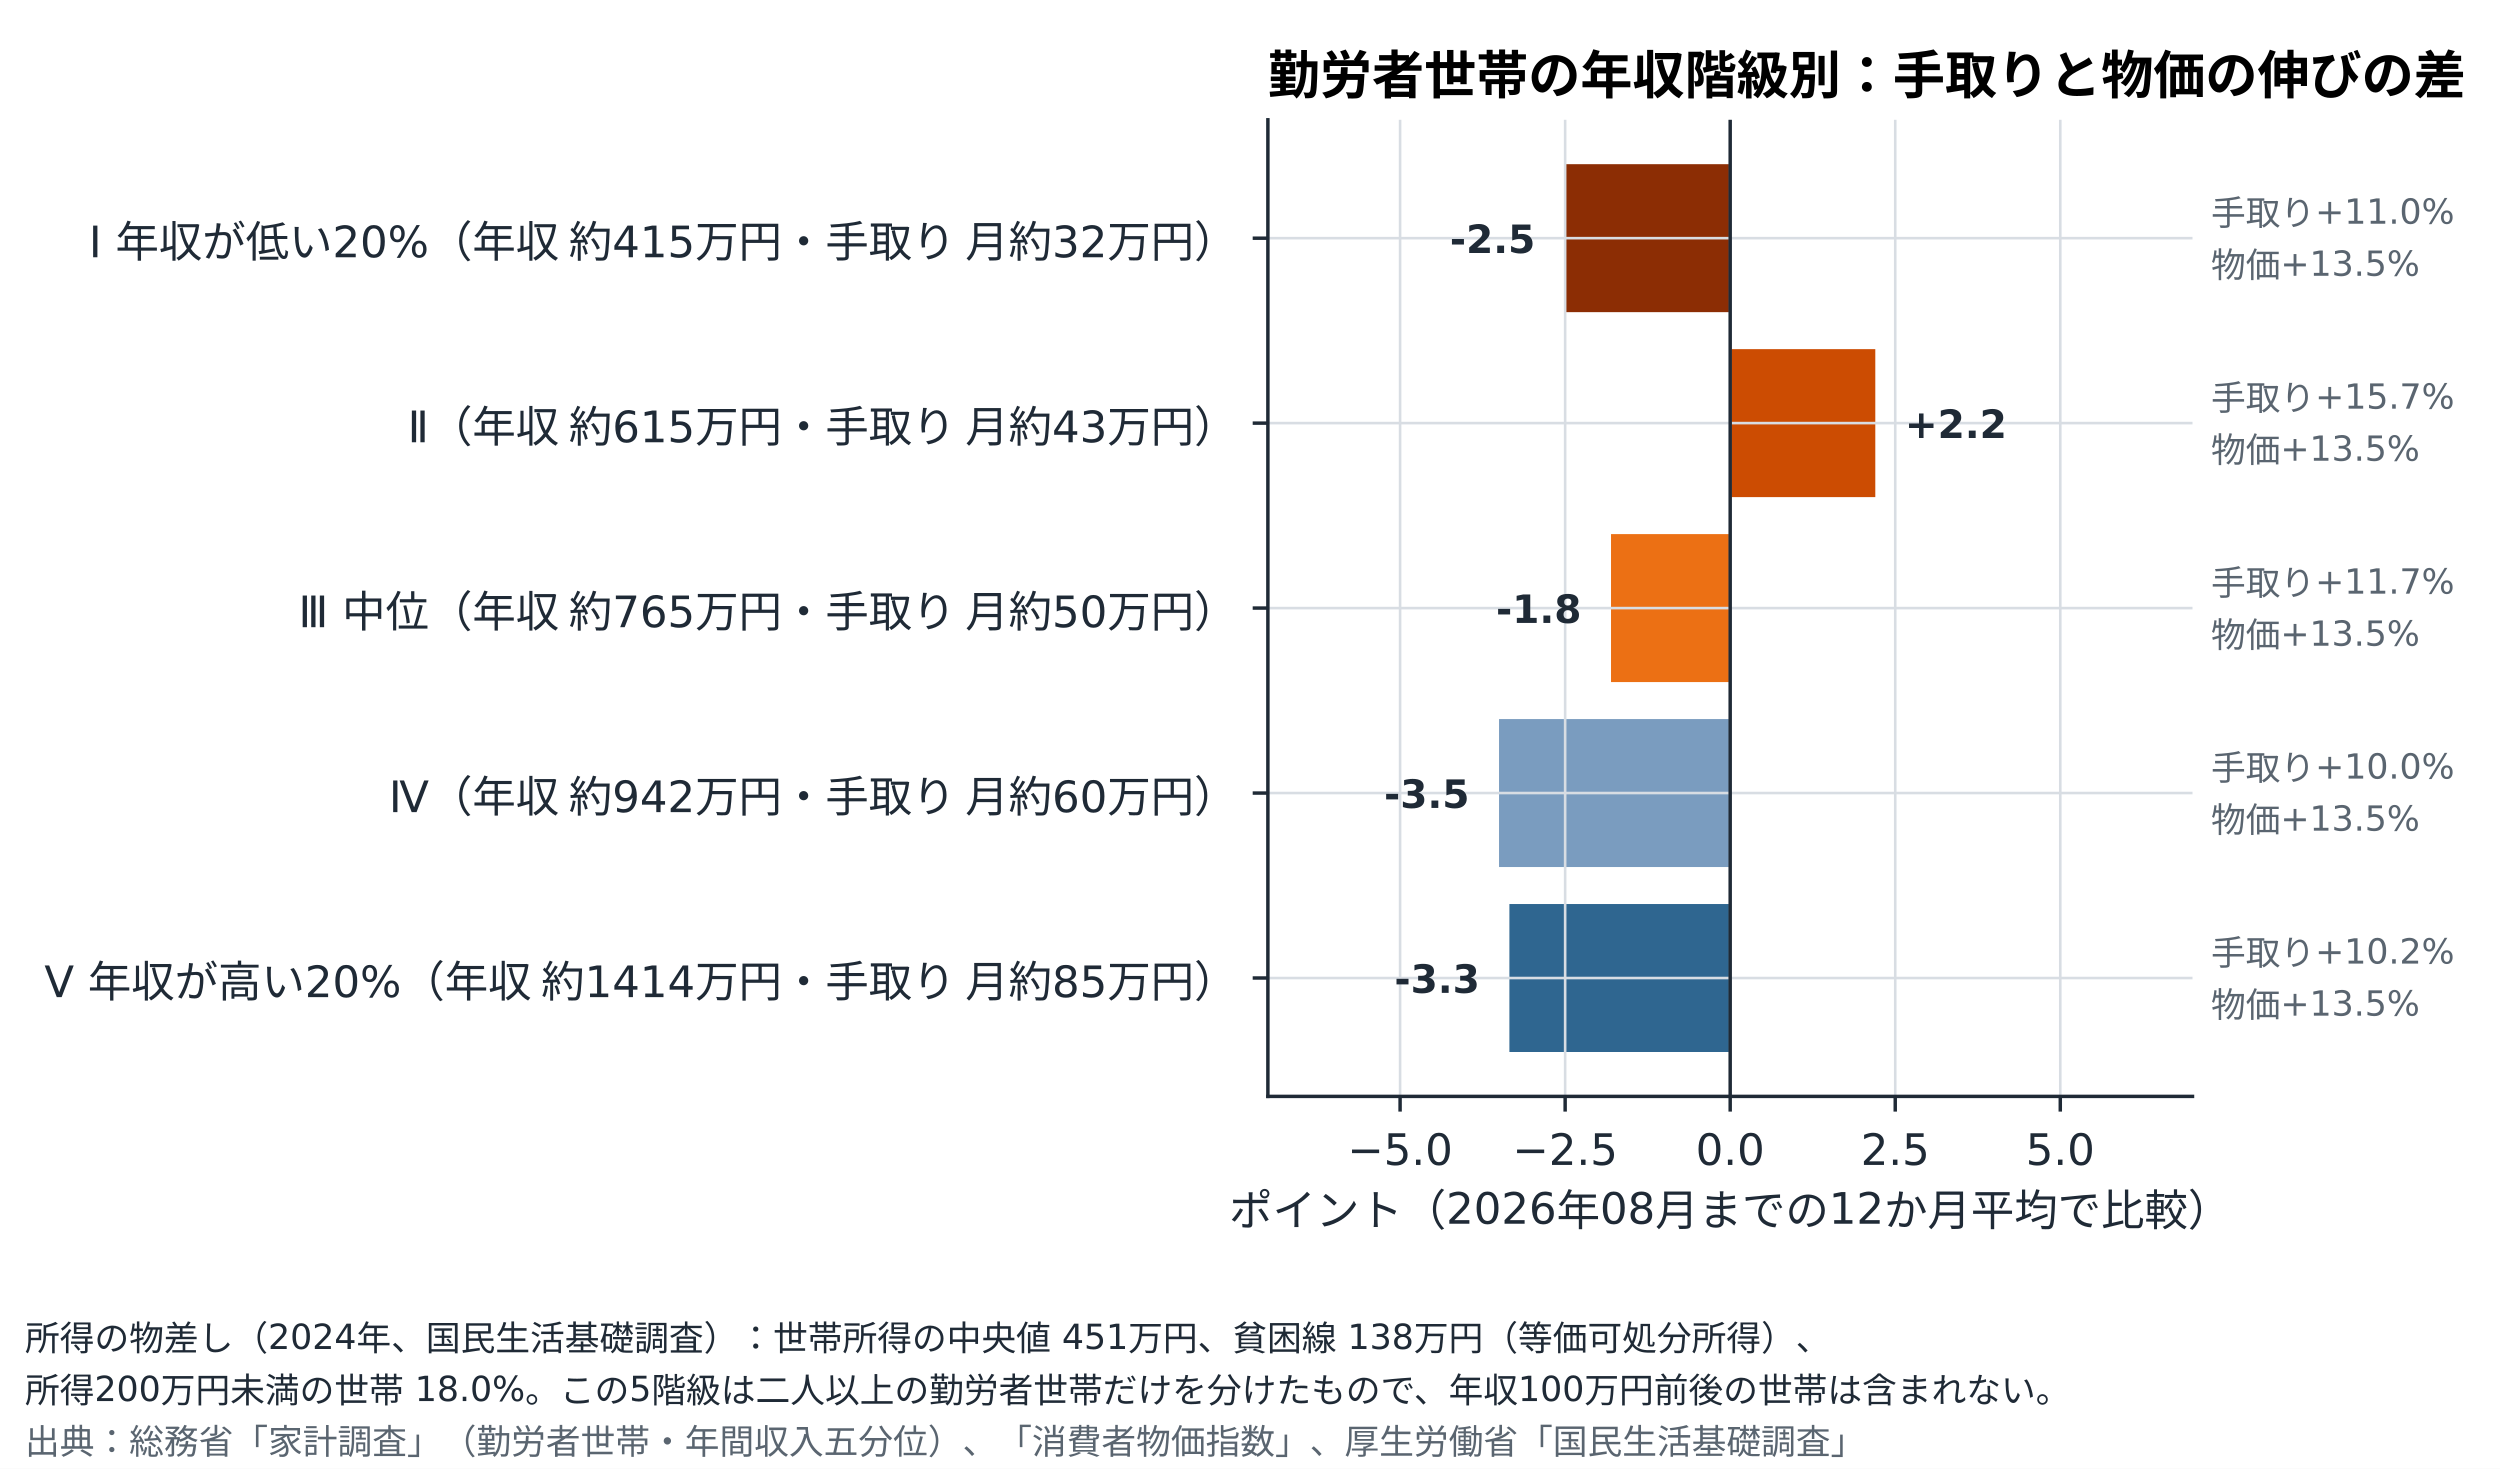
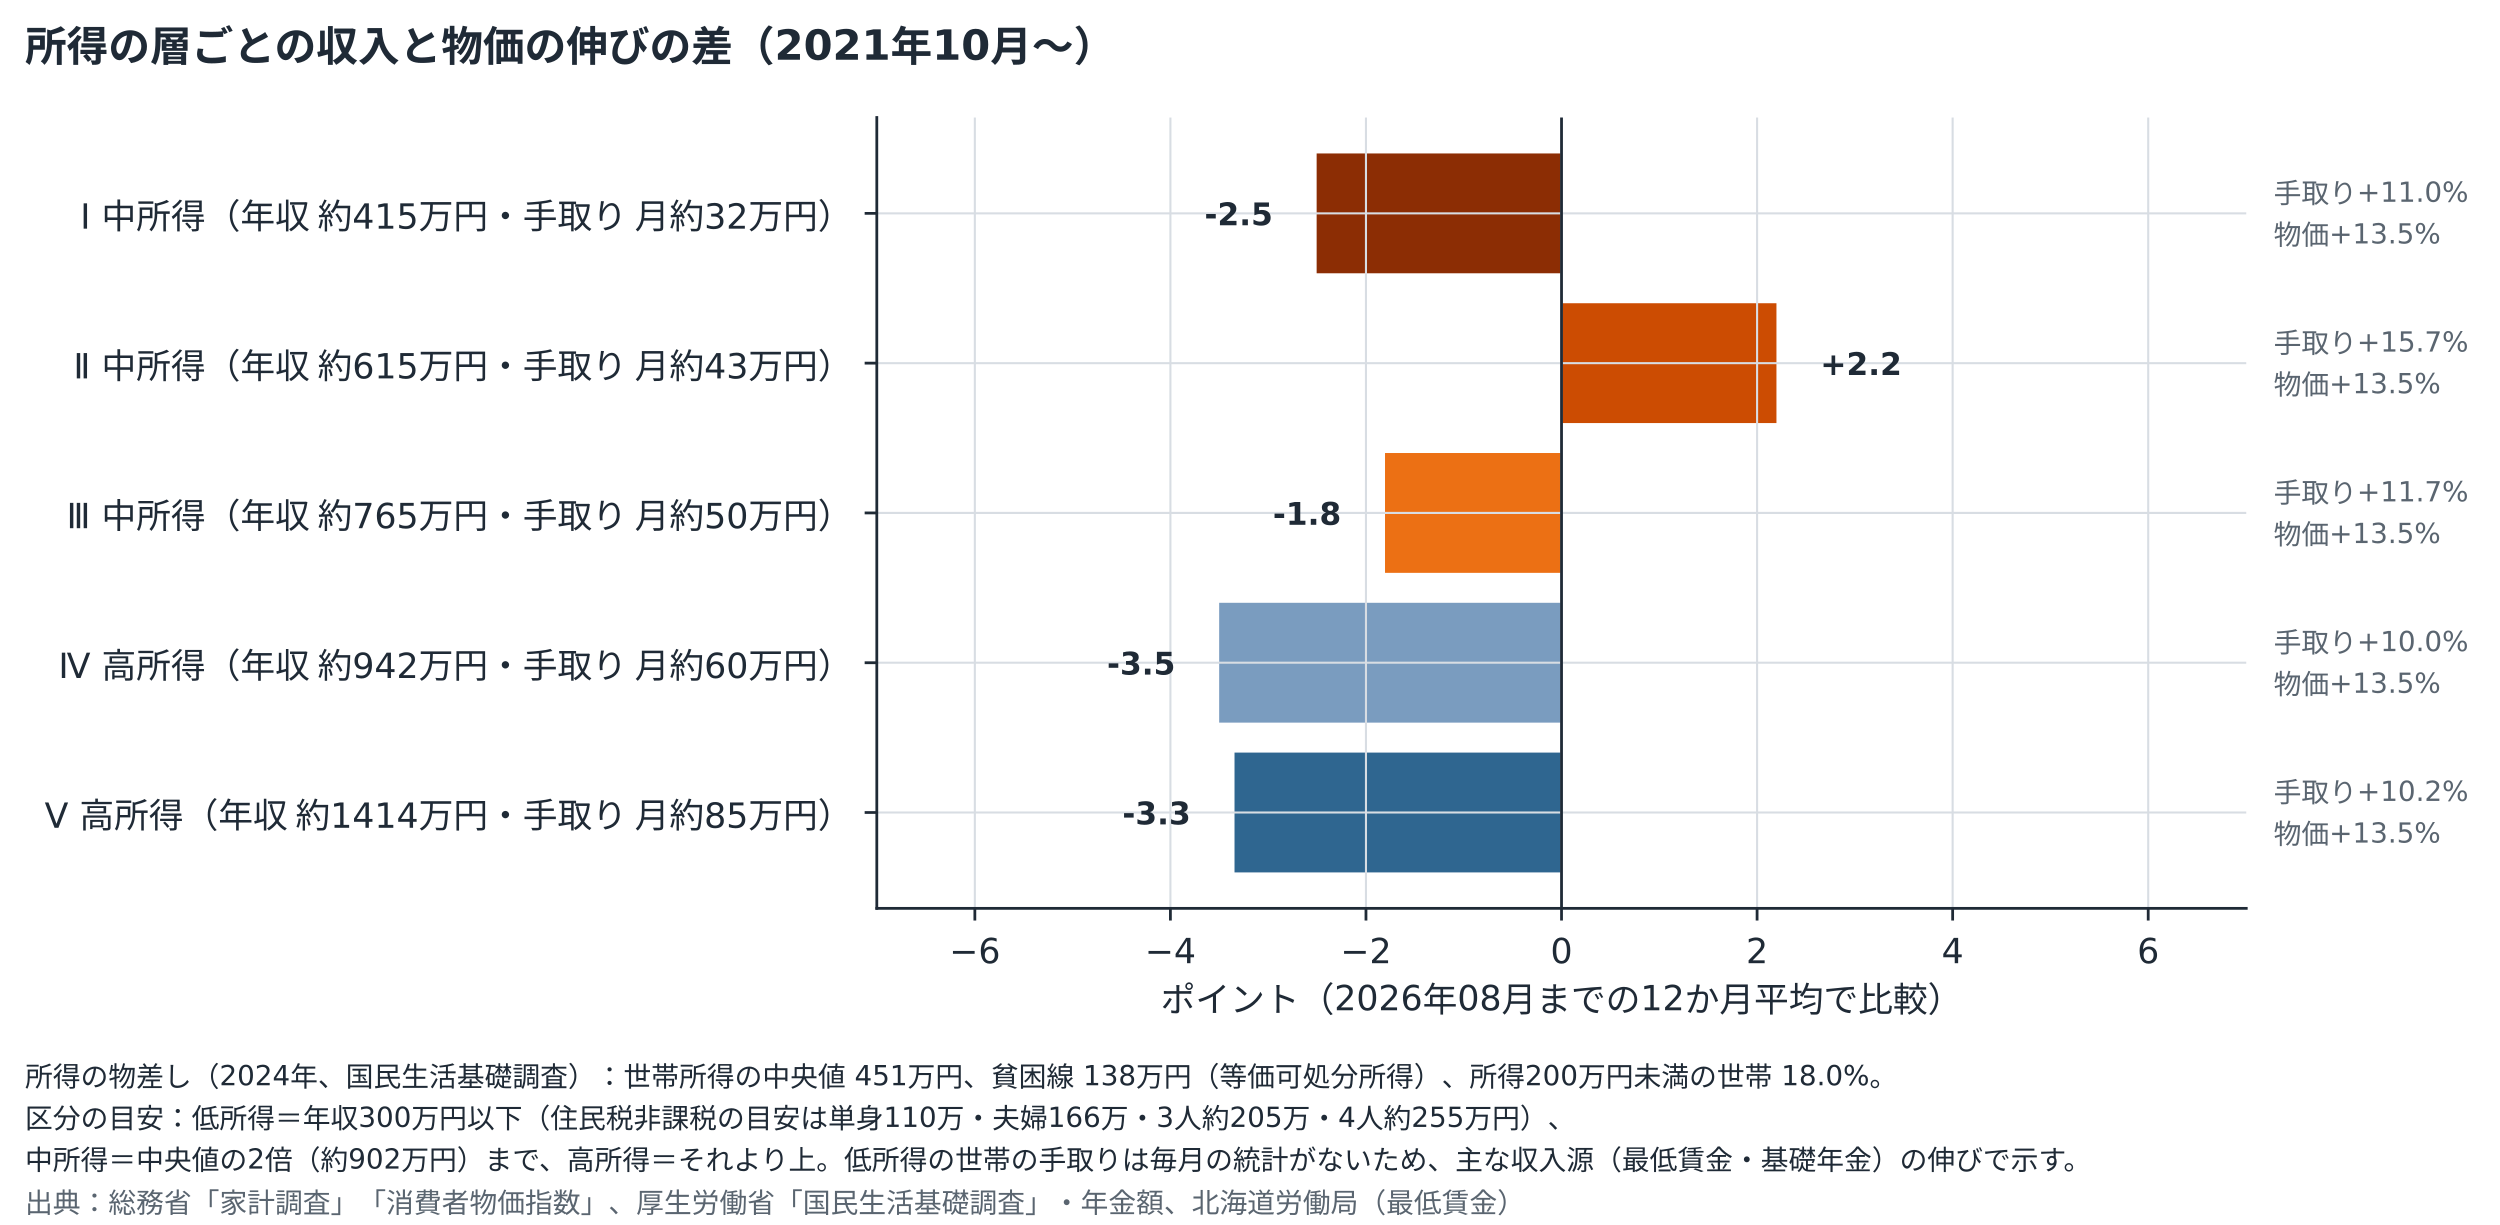
- <svg xmlns="http://www.w3.org/2000/svg" xmlns:xlink="http://www.w3.org/1999/xlink" width="576pt" height="338.4pt" viewBox="0 0 576 338.4" version="1.1">
+ <svg xmlns="http://www.w3.org/2000/svg" xmlns:xlink="http://www.w3.org/1999/xlink" width="720pt" height="352.8pt" viewBox="0 0 720 352.8" version="1.1">
  <defs>
    <style type="text/css">*{stroke-linejoin: round; stroke-linecap: butt}</style>
  </defs>
  <g id="figure_1">
    <g id="patch_1">
-       <path d="M 0 338.4  L 576 338.4  L 576 0  L 0 0  z " style="fill: #ffffff" />
+       <path d="M 0 352.8  L 720 352.8  L 720 0  L 0 0  z " style="fill: #ffffff" />
    </g>
    <g id="axes_1">
      <g id="patch_2">
-         <path d="M 292.12 252.608  L 505.152 252.608  L 505.152 27.6  L 292.12 27.6  z " style="fill: #ffffff" />
+         <path d="M 252.52 261.608  L 646.92 261.608  L 646.92 33.841  L 252.52 33.841  z " style="fill: #ffffff" />
      </g>
      <g id="patch_3">
-         <path d="M 398.636 37.828  L 360.541 37.828  L 360.541 71.92  L 398.636 71.92  z " clip-path="url(#p698b65051f)" style="fill: #8c2d04" />
+         <path d="M 449.72 44.194  L 379.192 44.194  L 379.192 78.705  L 449.72 78.705  z " clip-path="url(#p95b6683c8d)" style="fill: #8c2d04" />
      </g>
      <g id="patch_4">
-         <path d="M 398.636 80.443  L 432.069 80.443  L 432.069 114.535  L 398.636 114.535  z " clip-path="url(#p698b65051f)" style="fill: #cc4c02" />
+         <path d="M 449.72 87.332  L 511.617 87.332  L 511.617 121.842  L 449.72 121.842  z " clip-path="url(#p95b6683c8d)" style="fill: #cc4c02" />
      </g>
      <g id="patch_5">
-         <path d="M 398.636 123.058  L 371.178 123.058  L 371.178 157.15  L 398.636 157.15  z " clip-path="url(#p698b65051f)" style="fill: #ec7014" />
+         <path d="M 449.72 130.47  L 398.884 130.47  L 398.884 164.98  L 449.72 164.98  z " clip-path="url(#p95b6683c8d)" style="fill: #ec7014" />
      </g>
      <g id="patch_6">
-         <path d="M 398.636 165.673  L 345.378 165.673  L 345.378 199.765  L 398.636 199.765  z " clip-path="url(#p698b65051f)" style="fill: #7a9cbf" />
+         <path d="M 449.72 173.607  L 351.12 173.607  L 351.12 208.117  L 449.72 208.117  z " clip-path="url(#p95b6683c8d)" style="fill: #7a9cbf" />
      </g>
      <g id="patch_7">
-         <path d="M 398.636 208.288  L 347.766 208.288  L 347.766 242.38  L 398.636 242.38  z " clip-path="url(#p698b65051f)" style="fill: #2f6690" />
+         <path d="M 449.72 216.745  L 355.541 216.745  L 355.541 251.255  L 449.72 251.255  z " clip-path="url(#p95b6683c8d)" style="fill: #2f6690" />
      </g>
      <g id="matplotlib.axis_1">
        <g id="xtick_1">
          <g id="line2d_1">
-             <path d="M 322.582 252.608  L 322.582 27.6  " clip-path="url(#p698b65051f)" style="fill: none; stroke: #d8dde3; stroke-width: 0.6; stroke-linecap: square" />
+             <path d="M 280.756 261.608  L 280.756 33.841  " clip-path="url(#p95b6683c8d)" style="fill: none; stroke: #d8dde3; stroke-width: 0.6; stroke-linecap: square" />
          </g>
          <g id="line2d_2">
            <defs>
-               <path id="m3a6ce32da7" d="M 0 0  L 0 3.5  " style="stroke: #1f2a36; stroke-width: 0.8" />
+               <path id="mbc9ff8e19b" d="M 0 0  L 0 3.5  " style="stroke: #1f2a36; stroke-width: 0.8" />
            </defs>
            <g>
-               <use xlink:href="#m3a6ce32da7" x="322.582" y="252.608" style="fill: #1f2a36; stroke: #1f2a36; stroke-width: 0.8" />
+               <use xlink:href="#mbc9ff8e19b" x="280.756" y="261.608" style="fill: #1f2a36; stroke: #1f2a36; stroke-width: 0.8" />
            </g>
          </g>
          <g id="text_1">
-             <text style="font-size: 10px; font-family: 'Yu Gothic', 'DejaVu Sans', 'Bitstream Vera Sans', 'Computer Modern Sans Serif', 'Lucida Grande', 'Verdana', 'Geneva', 'Lucid', 'Arial', 'Helvetica', 'Avant Garde', sans-serif; text-anchor: middle; fill: #1f2a36" x="322.582" y="268.407" transform="rotate(-0 322.5824 268.4068)">−5.0</text>
+             <text style="font-size: 10px; font-family: 'Yu Gothic', 'DejaVu Sans', 'Bitstream Vera Sans', 'Computer Modern Sans Serif', 'Lucida Grande', 'Verdana', 'Geneva', 'Lucid', 'Arial', 'Helvetica', 'Avant Garde', sans-serif; text-anchor: middle; fill: #1f2a36" x="280.756" y="277.407" transform="rotate(-0 280.7564 277.4068)">−6</text>
          </g>
        </g>
        <g id="xtick_2">
          <g id="line2d_3">
-             <path d="M 360.609 252.608  L 360.609 27.6  " clip-path="url(#p698b65051f)" style="fill: none; stroke: #d8dde3; stroke-width: 0.6; stroke-linecap: square" />
+             <path d="M 337.078 261.608  L 337.078 33.841  " clip-path="url(#p95b6683c8d)" style="fill: none; stroke: #d8dde3; stroke-width: 0.6; stroke-linecap: square" />
          </g>
          <g id="line2d_4">
            <g>
-               <use xlink:href="#m3a6ce32da7" x="360.609" y="252.608" style="fill: #1f2a36; stroke: #1f2a36; stroke-width: 0.8" />
+               <use xlink:href="#mbc9ff8e19b" x="337.078" y="261.608" style="fill: #1f2a36; stroke: #1f2a36; stroke-width: 0.8" />
            </g>
          </g>
          <g id="text_2">
-             <text style="font-size: 10px; font-family: 'Yu Gothic', 'DejaVu Sans', 'Bitstream Vera Sans', 'Computer Modern Sans Serif', 'Lucida Grande', 'Verdana', 'Geneva', 'Lucid', 'Arial', 'Helvetica', 'Avant Garde', sans-serif; text-anchor: middle; fill: #1f2a36" x="360.609" y="268.407" transform="rotate(-0 360.6092 268.4068)">−2.5</text>
+             <text style="font-size: 10px; font-family: 'Yu Gothic', 'DejaVu Sans', 'Bitstream Vera Sans', 'Computer Modern Sans Serif', 'Lucida Grande', 'Verdana', 'Geneva', 'Lucid', 'Arial', 'Helvetica', 'Avant Garde', sans-serif; text-anchor: middle; fill: #1f2a36" x="337.078" y="277.407" transform="rotate(-0 337.0776 277.4068)">−4</text>
          </g>
        </g>
        <g id="xtick_3">
          <g id="line2d_5">
-             <path d="M 398.636 252.608  L 398.636 27.6  " clip-path="url(#p698b65051f)" style="fill: none; stroke: #d8dde3; stroke-width: 0.6; stroke-linecap: square" />
+             <path d="M 393.399 261.608  L 393.399 33.841  " clip-path="url(#p95b6683c8d)" style="fill: none; stroke: #d8dde3; stroke-width: 0.6; stroke-linecap: square" />
          </g>
          <g id="line2d_6">
            <g>
-               <use xlink:href="#m3a6ce32da7" x="398.636" y="252.608" style="fill: #1f2a36; stroke: #1f2a36; stroke-width: 0.8" />
+               <use xlink:href="#mbc9ff8e19b" x="393.399" y="261.608" style="fill: #1f2a36; stroke: #1f2a36; stroke-width: 0.8" />
            </g>
          </g>
          <g id="text_3">
-             <text style="font-size: 10px; font-family: 'Yu Gothic', 'DejaVu Sans', 'Bitstream Vera Sans', 'Computer Modern Sans Serif', 'Lucida Grande', 'Verdana', 'Geneva', 'Lucid', 'Arial', 'Helvetica', 'Avant Garde', sans-serif; text-anchor: middle; fill: #1f2a36" x="398.636" y="268.407" transform="rotate(-0 398.636 268.4068)">0.0</text>
+             <text style="font-size: 10px; font-family: 'Yu Gothic', 'DejaVu Sans', 'Bitstream Vera Sans', 'Computer Modern Sans Serif', 'Lucida Grande', 'Verdana', 'Geneva', 'Lucid', 'Arial', 'Helvetica', 'Avant Garde', sans-serif; text-anchor: middle; fill: #1f2a36" x="393.399" y="277.407" transform="rotate(-0 393.3988 277.4068)">−2</text>
          </g>
        </g>
        <g id="xtick_4">
          <g id="line2d_7">
-             <path d="M 436.663 252.608  L 436.663 27.6  " clip-path="url(#p698b65051f)" style="fill: none; stroke: #d8dde3; stroke-width: 0.6; stroke-linecap: square" />
+             <path d="M 449.72 261.608  L 449.72 33.841  " clip-path="url(#p95b6683c8d)" style="fill: none; stroke: #d8dde3; stroke-width: 0.6; stroke-linecap: square" />
          </g>
          <g id="line2d_8">
            <g>
-               <use xlink:href="#m3a6ce32da7" x="436.663" y="252.608" style="fill: #1f2a36; stroke: #1f2a36; stroke-width: 0.8" />
+               <use xlink:href="#mbc9ff8e19b" x="449.72" y="261.608" style="fill: #1f2a36; stroke: #1f2a36; stroke-width: 0.8" />
            </g>
          </g>
          <g id="text_4">
-             <text style="font-size: 10px; font-family: 'Yu Gothic', 'DejaVu Sans', 'Bitstream Vera Sans', 'Computer Modern Sans Serif', 'Lucida Grande', 'Verdana', 'Geneva', 'Lucid', 'Arial', 'Helvetica', 'Avant Garde', sans-serif; text-anchor: middle; fill: #1f2a36" x="436.663" y="268.407" transform="rotate(-0 436.6628 268.4068)">2.5</text>
+             <text style="font-size: 10px; font-family: 'Yu Gothic', 'DejaVu Sans', 'Bitstream Vera Sans', 'Computer Modern Sans Serif', 'Lucida Grande', 'Verdana', 'Geneva', 'Lucid', 'Arial', 'Helvetica', 'Avant Garde', sans-serif; text-anchor: middle; fill: #1f2a36" x="449.72" y="277.407" transform="rotate(-0 449.72 277.4068)">0</text>
          </g>
        </g>
        <g id="xtick_5">
          <g id="line2d_9">
-             <path d="M 474.69 252.608  L 474.69 27.6  " clip-path="url(#p698b65051f)" style="fill: none; stroke: #d8dde3; stroke-width: 0.6; stroke-linecap: square" />
+             <path d="M 506.041 261.608  L 506.041 33.841  " clip-path="url(#p95b6683c8d)" style="fill: none; stroke: #d8dde3; stroke-width: 0.6; stroke-linecap: square" />
          </g>
          <g id="line2d_10">
            <g>
-               <use xlink:href="#m3a6ce32da7" x="474.69" y="252.608" style="fill: #1f2a36; stroke: #1f2a36; stroke-width: 0.8" />
+               <use xlink:href="#mbc9ff8e19b" x="506.041" y="261.608" style="fill: #1f2a36; stroke: #1f2a36; stroke-width: 0.8" />
            </g>
          </g>
          <g id="text_5">
-             <text style="font-size: 10px; font-family: 'Yu Gothic', 'DejaVu Sans', 'Bitstream Vera Sans', 'Computer Modern Sans Serif', 'Lucida Grande', 'Verdana', 'Geneva', 'Lucid', 'Arial', 'Helvetica', 'Avant Garde', sans-serif; text-anchor: middle; fill: #1f2a36" x="474.69" y="268.407" transform="rotate(-0 474.6896 268.4068)">5.0</text>
-           </g>
-         </g>
-         <g id="text_6">
-           <text style="font-size: 10px; font-family: 'Yu Gothic', 'DejaVu Sans', 'Bitstream Vera Sans', 'Computer Modern Sans Serif', 'Lucida Grande', 'Verdana', 'Geneva', 'Lucid', 'Arial', 'Helvetica', 'Avant Garde', sans-serif; text-anchor: middle; fill: #1f2a36" x="398.636" y="282.407" transform="rotate(-0 398.636 282.4068)">ポイント（2026年08月までの12か月平均で比較）</text>
+             <text style="font-size: 10px; font-family: 'Yu Gothic', 'DejaVu Sans', 'Bitstream Vera Sans', 'Computer Modern Sans Serif', 'Lucida Grande', 'Verdana', 'Geneva', 'Lucid', 'Arial', 'Helvetica', 'Avant Garde', sans-serif; text-anchor: middle; fill: #1f2a36" x="506.041" y="277.407" transform="rotate(-0 506.0412 277.4068)">2</text>
+           </g>
+         </g>
+         <g id="xtick_6">
+           <g id="line2d_11">
+             <path d="M 562.362 261.608  L 562.362 33.841  " clip-path="url(#p95b6683c8d)" style="fill: none; stroke: #d8dde3; stroke-width: 0.6; stroke-linecap: square" />
+           </g>
+           <g id="line2d_12">
+             <g>
+               <use xlink:href="#mbc9ff8e19b" x="562.362" y="261.608" style="fill: #1f2a36; stroke: #1f2a36; stroke-width: 0.8" />
+             </g>
+           </g>
+           <g id="text_6">
+             <text style="font-size: 10px; font-family: 'Yu Gothic', 'DejaVu Sans', 'Bitstream Vera Sans', 'Computer Modern Sans Serif', 'Lucida Grande', 'Verdana', 'Geneva', 'Lucid', 'Arial', 'Helvetica', 'Avant Garde', sans-serif; text-anchor: middle; fill: #1f2a36" x="562.362" y="277.407" transform="rotate(-0 562.3624 277.4068)">4</text>
+           </g>
+         </g>
+         <g id="xtick_7">
+           <g id="line2d_13">
+             <path d="M 618.684 261.608  L 618.684 33.841  " clip-path="url(#p95b6683c8d)" style="fill: none; stroke: #d8dde3; stroke-width: 0.6; stroke-linecap: square" />
+           </g>
+           <g id="line2d_14">
+             <g>
+               <use xlink:href="#mbc9ff8e19b" x="618.684" y="261.608" style="fill: #1f2a36; stroke: #1f2a36; stroke-width: 0.8" />
+             </g>
+           </g>
+           <g id="text_7">
+             <text style="font-size: 10px; font-family: 'Yu Gothic', 'DejaVu Sans', 'Bitstream Vera Sans', 'Computer Modern Sans Serif', 'Lucida Grande', 'Verdana', 'Geneva', 'Lucid', 'Arial', 'Helvetica', 'Avant Garde', sans-serif; text-anchor: middle; fill: #1f2a36" x="618.684" y="277.407" transform="rotate(-0 618.6836 277.4068)">6</text>
+           </g>
+         </g>
+         <g id="text_8">
+           <text style="font-size: 10px; font-family: 'Yu Gothic', 'DejaVu Sans', 'Bitstream Vera Sans', 'Computer Modern Sans Serif', 'Lucida Grande', 'Verdana', 'Geneva', 'Lucid', 'Arial', 'Helvetica', 'Avant Garde', sans-serif; text-anchor: middle; fill: #1f2a36" x="449.72" y="291.407" transform="rotate(-0 449.72 291.4068)">ポイント（2026年08月までの12か月平均で比較）</text>
        </g>
      </g>
      <g id="matplotlib.axis_2">
        <g id="ytick_1">
-           <g id="line2d_11">
-             <path d="M 292.12 54.874  L 505.152 54.874  " clip-path="url(#p698b65051f)" style="fill: none; stroke: #d8dde3; stroke-width: 0.6; stroke-linecap: square" />
-           </g>
-           <g id="line2d_12">
+           <g id="line2d_15">
+             <path d="M 252.52 61.449  L 646.92 61.449  " clip-path="url(#p95b6683c8d)" style="fill: none; stroke: #d8dde3; stroke-width: 0.6; stroke-linecap: square" />
+           </g>
+           <g id="line2d_16">
            <defs>
-               <path id="m427284a1b9" d="M 0 0  L -3.5 0  " style="stroke: #1f2a36; stroke-width: 0.8" />
+               <path id="mb7bf736406" d="M 0 0  L -3.5 0  " style="stroke: #1f2a36; stroke-width: 0.8" />
            </defs>
            <g>
-               <use xlink:href="#m427284a1b9" x="292.12" y="54.874" style="fill: #1f2a36; stroke: #1f2a36; stroke-width: 0.8" />
-             </g>
-           </g>
-           <g id="text_7">
-             <text style="font-size: 10px; font-family: 'Yu Gothic', 'DejaVu Sans', 'Bitstream Vera Sans', 'Computer Modern Sans Serif', 'Lucida Grande', 'Verdana', 'Geneva', 'Lucid', 'Arial', 'Helvetica', 'Avant Garde', sans-serif; text-anchor: end; fill: #1f2a36" x="285.12" y="59.273" transform="rotate(-0 285.12 59.27311)">Ⅰ 年収が低い20%（年収 約415万円・手取り 月約32万円）</text>
+               <use xlink:href="#mb7bf736406" x="252.52" y="61.449" style="fill: #1f2a36; stroke: #1f2a36; stroke-width: 0.8" />
+             </g>
+           </g>
+           <g id="text_9">
+             <text style="font-size: 10px; font-family: 'Yu Gothic', 'DejaVu Sans', 'Bitstream Vera Sans', 'Computer Modern Sans Serif', 'Lucida Grande', 'Verdana', 'Geneva', 'Lucid', 'Arial', 'Helvetica', 'Avant Garde', sans-serif; text-anchor: end; fill: #1f2a36" x="245.52" y="65.849" transform="rotate(-0 245.52 65.84889)">Ⅰ 中所得（年収 約415万円・手取り 月約32万円）</text>
          </g>
        </g>
        <g id="ytick_2">
-           <g id="line2d_13">
-             <path d="M 292.12 97.489  L 505.152 97.489  " clip-path="url(#p698b65051f)" style="fill: none; stroke: #d8dde3; stroke-width: 0.6; stroke-linecap: square" />
-           </g>
-           <g id="line2d_14">
-             <g>
-               <use xlink:href="#m427284a1b9" x="292.12" y="97.489" style="fill: #1f2a36; stroke: #1f2a36; stroke-width: 0.8" />
-             </g>
-           </g>
-           <g id="text_8">
-             <text style="font-size: 10px; font-family: 'Yu Gothic', 'DejaVu Sans', 'Bitstream Vera Sans', 'Computer Modern Sans Serif', 'Lucida Grande', 'Verdana', 'Geneva', 'Lucid', 'Arial', 'Helvetica', 'Avant Garde', sans-serif; text-anchor: end; fill: #1f2a36" x="285.12" y="101.888" transform="rotate(-0 285.12 101.8883)">Ⅱ（年収 約615万円・手取り 月約43万円）</text>
+           <g id="line2d_17">
+             <path d="M 252.52 104.587  L 646.92 104.587  " clip-path="url(#p95b6683c8d)" style="fill: none; stroke: #d8dde3; stroke-width: 0.6; stroke-linecap: square" />
+           </g>
+           <g id="line2d_18">
+             <g>
+               <use xlink:href="#mb7bf736406" x="252.52" y="104.587" style="fill: #1f2a36; stroke: #1f2a36; stroke-width: 0.8" />
+             </g>
+           </g>
+           <g id="text_10">
+             <text style="font-size: 10px; font-family: 'Yu Gothic', 'DejaVu Sans', 'Bitstream Vera Sans', 'Computer Modern Sans Serif', 'Lucida Grande', 'Verdana', 'Geneva', 'Lucid', 'Arial', 'Helvetica', 'Avant Garde', sans-serif; text-anchor: end; fill: #1f2a36" x="245.52" y="108.987" transform="rotate(-0 245.52 108.9865)">Ⅱ 中所得（年収 約615万円・手取り 月約43万円）</text>
          </g>
        </g>
        <g id="ytick_3">
-           <g id="line2d_15">
-             <path d="M 292.12 140.104  L 505.152 140.104  " clip-path="url(#p698b65051f)" style="fill: none; stroke: #d8dde3; stroke-width: 0.6; stroke-linecap: square" />
-           </g>
-           <g id="line2d_16">
-             <g>
-               <use xlink:href="#m427284a1b9" x="292.12" y="140.104" style="fill: #1f2a36; stroke: #1f2a36; stroke-width: 0.8" />
-             </g>
-           </g>
-           <g id="text_9">
-             <text style="font-size: 10px; font-family: 'Yu Gothic', 'DejaVu Sans', 'Bitstream Vera Sans', 'Computer Modern Sans Serif', 'Lucida Grande', 'Verdana', 'Geneva', 'Lucid', 'Arial', 'Helvetica', 'Avant Garde', sans-serif; text-anchor: end; fill: #1f2a36" x="285.12" y="144.503" transform="rotate(-0 285.12 144.5034)">Ⅲ 中位（年収 約765万円・手取り 月約50万円）</text>
+           <g id="line2d_19">
+             <path d="M 252.52 147.725  L 646.92 147.725  " clip-path="url(#p95b6683c8d)" style="fill: none; stroke: #d8dde3; stroke-width: 0.6; stroke-linecap: square" />
+           </g>
+           <g id="line2d_20">
+             <g>
+               <use xlink:href="#mb7bf736406" x="252.52" y="147.725" style="fill: #1f2a36; stroke: #1f2a36; stroke-width: 0.8" />
+             </g>
+           </g>
+           <g id="text_11">
+             <text style="font-size: 10px; font-family: 'Yu Gothic', 'DejaVu Sans', 'Bitstream Vera Sans', 'Computer Modern Sans Serif', 'Lucida Grande', 'Verdana', 'Geneva', 'Lucid', 'Arial', 'Helvetica', 'Avant Garde', sans-serif; text-anchor: end; fill: #1f2a36" x="245.52" y="152.124" transform="rotate(-0 245.52 152.1241)">Ⅲ 中所得（年収 約765万円・手取り 月約50万円）</text>
          </g>
        </g>
        <g id="ytick_4">
-           <g id="line2d_17">
-             <path d="M 292.12 182.719  L 505.152 182.719  " clip-path="url(#p698b65051f)" style="fill: none; stroke: #d8dde3; stroke-width: 0.6; stroke-linecap: square" />
-           </g>
-           <g id="line2d_18">
-             <g>
-               <use xlink:href="#m427284a1b9" x="292.12" y="182.719" style="fill: #1f2a36; stroke: #1f2a36; stroke-width: 0.8" />
-             </g>
-           </g>
-           <g id="text_10">
-             <text style="font-size: 10px; font-family: 'Yu Gothic', 'DejaVu Sans', 'Bitstream Vera Sans', 'Computer Modern Sans Serif', 'Lucida Grande', 'Verdana', 'Geneva', 'Lucid', 'Arial', 'Helvetica', 'Avant Garde', sans-serif; text-anchor: end; fill: #1f2a36" x="285.12" y="187.119" transform="rotate(-0 285.12 187.1186)">Ⅳ（年収 約942万円・手取り 月約60万円）</text>
+           <g id="line2d_21">
+             <path d="M 252.52 190.862  L 646.92 190.862  " clip-path="url(#p95b6683c8d)" style="fill: none; stroke: #d8dde3; stroke-width: 0.6; stroke-linecap: square" />
+           </g>
+           <g id="line2d_22">
+             <g>
+               <use xlink:href="#mb7bf736406" x="252.52" y="190.862" style="fill: #1f2a36; stroke: #1f2a36; stroke-width: 0.8" />
+             </g>
+           </g>
+           <g id="text_12">
+             <text style="font-size: 10px; font-family: 'Yu Gothic', 'DejaVu Sans', 'Bitstream Vera Sans', 'Computer Modern Sans Serif', 'Lucida Grande', 'Verdana', 'Geneva', 'Lucid', 'Arial', 'Helvetica', 'Avant Garde', sans-serif; text-anchor: end; fill: #1f2a36" x="245.52" y="195.262" transform="rotate(-0 245.52 195.2617)">Ⅳ 高所得（年収 約942万円・手取り 月約60万円）</text>
          </g>
        </g>
        <g id="ytick_5">
-           <g id="line2d_19">
-             <path d="M 292.12 225.334  L 505.152 225.334  " clip-path="url(#p698b65051f)" style="fill: none; stroke: #d8dde3; stroke-width: 0.6; stroke-linecap: square" />
-           </g>
-           <g id="line2d_20">
-             <g>
-               <use xlink:href="#m427284a1b9" x="292.12" y="225.334" style="fill: #1f2a36; stroke: #1f2a36; stroke-width: 0.8" />
-             </g>
-           </g>
-           <g id="text_11">
-             <text style="font-size: 10px; font-family: 'Yu Gothic', 'DejaVu Sans', 'Bitstream Vera Sans', 'Computer Modern Sans Serif', 'Lucida Grande', 'Verdana', 'Geneva', 'Lucid', 'Arial', 'Helvetica', 'Avant Garde', sans-serif; text-anchor: end; fill: #1f2a36" x="285.12" y="229.734" transform="rotate(-0 285.12 229.7337)">Ⅴ 年収が高い20%（年収 約1414万円・手取り 月約85万円）</text>
-           </g>
-         </g>
-       </g>
-       <g id="line2d_21">
-         <path d="M 398.636 252.608  L 398.636 27.6  " clip-path="url(#p698b65051f)" style="fill: none; stroke: #1f2a36; stroke-width: 0.8; stroke-linecap: square" />
+           <g id="line2d_23">
+             <path d="M 252.52 234  L 646.92 234  " clip-path="url(#p95b6683c8d)" style="fill: none; stroke: #d8dde3; stroke-width: 0.6; stroke-linecap: square" />
+           </g>
+           <g id="line2d_24">
+             <g>
+               <use xlink:href="#mb7bf736406" x="252.52" y="234" style="fill: #1f2a36; stroke: #1f2a36; stroke-width: 0.8" />
+             </g>
+           </g>
+           <g id="text_13">
+             <text style="font-size: 10px; font-family: 'Yu Gothic', 'DejaVu Sans', 'Bitstream Vera Sans', 'Computer Modern Sans Serif', 'Lucida Grande', 'Verdana', 'Geneva', 'Lucid', 'Arial', 'Helvetica', 'Avant Garde', sans-serif; text-anchor: end; fill: #1f2a36" x="245.52" y="238.399" transform="rotate(-0 245.52 238.3993)">Ⅴ 高所得（年収 約1414万円・手取り 月約85万円）</text>
+           </g>
+         </g>
+       </g>
+       <g id="line2d_25">
+         <path d="M 449.72 261.608  L 449.72 33.841  " clip-path="url(#p95b6683c8d)" style="fill: none; stroke: #1f2a36; stroke-width: 0.8; stroke-linecap: square" />
      </g>
      <g id="patch_8">
-         <path d="M 292.12 252.608  L 292.12 27.6  " style="fill: none; stroke: #1f2a36; stroke-width: 0.8; stroke-linejoin: miter; stroke-linecap: square" />
+         <path d="M 252.52 261.608  L 252.52 33.841  " style="fill: none; stroke: #1f2a36; stroke-width: 0.8; stroke-linejoin: miter; stroke-linecap: square" />
      </g>
      <g id="patch_9">
-         <path d="M 292.12 252.608  L 505.152 252.608  " style="fill: none; stroke: #1f2a36; stroke-width: 0.8; stroke-linejoin: miter; stroke-linecap: square" />
-       </g>
-       <g id="text_12">
-         <text style="font-weight: 700; font-size: 9px; font-family: 'Yu Gothic', 'DejaVu Sans', 'Bitstream Vera Sans', 'Computer Modern Sans Serif', 'Lucida Grande', 'Verdana', 'Geneva', 'Lucid', 'Arial', 'Helvetica', 'Avant Garde', sans-serif; text-anchor: end; fill: #1f2a36" x="353.724" y="58.293" transform="rotate(-0 353.7236 58.29264)">-2.5</text>
-       </g>
-       <g id="text_13">
-         <text style="font-size: 8px; font-family: 'Yu Gothic', 'DejaVu Sans', 'Bitstream Vera Sans', 'Computer Modern Sans Serif', 'Lucida Grande', 'Verdana', 'Geneva', 'Lucid', 'Arial', 'Helvetica', 'Avant Garde', sans-serif; fill: #5a6570" transform="translate(509.4126 51.91276)">手取り+11.0%</text>
-         <text style="font-size: 8px; font-family: 'Yu Gothic', 'DejaVu Sans', 'Bitstream Vera Sans', 'Computer Modern Sans Serif', 'Lucida Grande', 'Verdana', 'Geneva', 'Lucid', 'Arial', 'Helvetica', 'Avant Garde', sans-serif; fill: #5a6570" transform="translate(509.4126 63.91276)">物価+13.5%</text>
+         <path d="M 252.52 261.608  L 646.92 261.608  " style="fill: none; stroke: #1f2a36; stroke-width: 0.8; stroke-linejoin: miter; stroke-linecap: square" />
      </g>
      <g id="text_14">
-         <text style="font-weight: 700; font-size: 9px; font-family: 'Yu Gothic', 'DejaVu Sans', 'Bitstream Vera Sans', 'Computer Modern Sans Serif', 'Lucida Grande', 'Verdana', 'Geneva', 'Lucid', 'Arial', 'Helvetica', 'Avant Garde', sans-serif; text-anchor: start; fill: #1f2a36" x="438.886" y="100.908" transform="rotate(-0 438.8861 100.9078)">+2.2</text>
+         <text style="font-weight: 700; font-size: 9px; font-family: 'Yu Gothic', 'DejaVu Sans', 'Bitstream Vera Sans', 'Computer Modern Sans Serif', 'Lucida Grande', 'Verdana', 'Geneva', 'Lucid', 'Arial', 'Helvetica', 'Avant Garde', sans-serif; text-anchor: end; fill: #1f2a36" x="366.571" y="64.868" transform="rotate(-0 366.5707 64.86842)">-2.5</text>
      </g>
      <g id="text_15">
-         <text style="font-size: 8px; font-family: 'Yu Gothic', 'DejaVu Sans', 'Bitstream Vera Sans', 'Computer Modern Sans Serif', 'Lucida Grande', 'Verdana', 'Geneva', 'Lucid', 'Arial', 'Helvetica', 'Avant Garde', sans-serif; fill: #5a6570" transform="translate(509.4126 94.52791)">手取り+15.7%</text>
-         <text style="font-size: 8px; font-family: 'Yu Gothic', 'DejaVu Sans', 'Bitstream Vera Sans', 'Computer Modern Sans Serif', 'Lucida Grande', 'Verdana', 'Geneva', 'Lucid', 'Arial', 'Helvetica', 'Avant Garde', sans-serif; fill: #5a6570" transform="translate(509.4126 106.5279)">物価+13.5%</text>
+         <text style="font-size: 8px; font-family: 'Yu Gothic', 'DejaVu Sans', 'Bitstream Vera Sans', 'Computer Modern Sans Serif', 'Lucida Grande', 'Verdana', 'Geneva', 'Lucid', 'Arial', 'Helvetica', 'Avant Garde', sans-serif; fill: #5a6570" transform="translate(654.808 58.48854)">手取り+11.0%</text>
+         <text style="font-size: 8px; font-family: 'Yu Gothic', 'DejaVu Sans', 'Bitstream Vera Sans', 'Computer Modern Sans Serif', 'Lucida Grande', 'Verdana', 'Geneva', 'Lucid', 'Arial', 'Helvetica', 'Avant Garde', sans-serif; fill: #5a6570" transform="translate(654.808 70.48854)">物価+13.5%</text>
      </g>
      <g id="text_16">
-         <text style="font-weight: 700; font-size: 9px; font-family: 'Yu Gothic', 'DejaVu Sans', 'Bitstream Vera Sans', 'Computer Modern Sans Serif', 'Lucida Grande', 'Verdana', 'Geneva', 'Lucid', 'Arial', 'Helvetica', 'Avant Garde', sans-serif; text-anchor: end; fill: #1f2a36" x="364.36" y="143.523" transform="rotate(-0 364.3605 143.5229)">-1.8</text>
+         <text style="font-weight: 700; font-size: 9px; font-family: 'Yu Gothic', 'DejaVu Sans', 'Bitstream Vera Sans', 'Computer Modern Sans Serif', 'Lucida Grande', 'Verdana', 'Geneva', 'Lucid', 'Arial', 'Helvetica', 'Avant Garde', sans-serif; text-anchor: start; fill: #1f2a36" x="524.238" y="108.006" transform="rotate(-0 524.2377 108.006)">+2.2</text>
      </g>
      <g id="text_17">
-         <text style="font-size: 8px; font-family: 'Yu Gothic', 'DejaVu Sans', 'Bitstream Vera Sans', 'Computer Modern Sans Serif', 'Lucida Grande', 'Verdana', 'Geneva', 'Lucid', 'Arial', 'Helvetica', 'Avant Garde', sans-serif; fill: #5a6570" transform="translate(509.4126 137.1431)">手取り+11.7%</text>
-         <text style="font-size: 8px; font-family: 'Yu Gothic', 'DejaVu Sans', 'Bitstream Vera Sans', 'Computer Modern Sans Serif', 'Lucida Grande', 'Verdana', 'Geneva', 'Lucid', 'Arial', 'Helvetica', 'Avant Garde', sans-serif; fill: #5a6570" transform="translate(509.4126 149.1431)">物価+13.5%</text>
+         <text style="font-size: 8px; font-family: 'Yu Gothic', 'DejaVu Sans', 'Bitstream Vera Sans', 'Computer Modern Sans Serif', 'Lucida Grande', 'Verdana', 'Geneva', 'Lucid', 'Arial', 'Helvetica', 'Avant Garde', sans-serif; fill: #5a6570" transform="translate(654.808 101.6262)">手取り+15.7%</text>
+         <text style="font-size: 8px; font-family: 'Yu Gothic', 'DejaVu Sans', 'Bitstream Vera Sans', 'Computer Modern Sans Serif', 'Lucida Grande', 'Verdana', 'Geneva', 'Lucid', 'Arial', 'Helvetica', 'Avant Garde', sans-serif; fill: #5a6570" transform="translate(654.808 113.6262)">物価+13.5%</text>
      </g>
      <g id="text_18">
-         <text style="font-weight: 700; font-size: 9px; font-family: 'Yu Gothic', 'DejaVu Sans', 'Bitstream Vera Sans', 'Computer Modern Sans Serif', 'Lucida Grande', 'Verdana', 'Geneva', 'Lucid', 'Arial', 'Helvetica', 'Avant Garde', sans-serif; text-anchor: end; fill: #1f2a36" x="338.561" y="186.138" transform="rotate(-0 338.561 186.1381)">-3.5</text>
+         <text style="font-weight: 700; font-size: 9px; font-family: 'Yu Gothic', 'DejaVu Sans', 'Bitstream Vera Sans', 'Computer Modern Sans Serif', 'Lucida Grande', 'Verdana', 'Geneva', 'Lucid', 'Arial', 'Helvetica', 'Avant Garde', sans-serif; text-anchor: end; fill: #1f2a36" x="386.264" y="151.144" transform="rotate(-0 386.2635 151.1436)">-1.8</text>
      </g>
      <g id="text_19">
-         <text style="font-size: 8px; font-family: 'Yu Gothic', 'DejaVu Sans', 'Bitstream Vera Sans', 'Computer Modern Sans Serif', 'Lucida Grande', 'Verdana', 'Geneva', 'Lucid', 'Arial', 'Helvetica', 'Avant Garde', sans-serif; fill: #5a6570" transform="translate(509.4126 179.7582)">手取り+10.0%</text>
-         <text style="font-size: 8px; font-family: 'Yu Gothic', 'DejaVu Sans', 'Bitstream Vera Sans', 'Computer Modern Sans Serif', 'Lucida Grande', 'Verdana', 'Geneva', 'Lucid', 'Arial', 'Helvetica', 'Avant Garde', sans-serif; fill: #5a6570" transform="translate(509.4126 191.7582)">物価+13.5%</text>
+         <text style="font-size: 8px; font-family: 'Yu Gothic', 'DejaVu Sans', 'Bitstream Vera Sans', 'Computer Modern Sans Serif', 'Lucida Grande', 'Verdana', 'Geneva', 'Lucid', 'Arial', 'Helvetica', 'Avant Garde', sans-serif; fill: #5a6570" transform="translate(654.808 144.7638)">手取り+11.7%</text>
+         <text style="font-size: 8px; font-family: 'Yu Gothic', 'DejaVu Sans', 'Bitstream Vera Sans', 'Computer Modern Sans Serif', 'Lucida Grande', 'Verdana', 'Geneva', 'Lucid', 'Arial', 'Helvetica', 'Avant Garde', sans-serif; fill: #5a6570" transform="translate(654.808 156.7638)">物価+13.5%</text>
      </g>
      <g id="text_20">
-         <text style="font-weight: 700; font-size: 9px; font-family: 'Yu Gothic', 'DejaVu Sans', 'Bitstream Vera Sans', 'Computer Modern Sans Serif', 'Lucida Grande', 'Verdana', 'Geneva', 'Lucid', 'Arial', 'Helvetica', 'Avant Garde', sans-serif; text-anchor: end; fill: #1f2a36" x="340.949" y="228.753" transform="rotate(-0 340.9492 228.7532)">-3.3</text>
+         <text style="font-weight: 700; font-size: 9px; font-family: 'Yu Gothic', 'DejaVu Sans', 'Bitstream Vera Sans', 'Computer Modern Sans Serif', 'Lucida Grande', 'Verdana', 'Geneva', 'Lucid', 'Arial', 'Helvetica', 'Avant Garde', sans-serif; text-anchor: end; fill: #1f2a36" x="338.499" y="194.281" transform="rotate(-0 338.4992 194.2813)">-3.5</text>
      </g>
      <g id="text_21">
-         <text style="font-size: 8px; font-family: 'Yu Gothic', 'DejaVu Sans', 'Bitstream Vera Sans', 'Computer Modern Sans Serif', 'Lucida Grande', 'Verdana', 'Geneva', 'Lucid', 'Arial', 'Helvetica', 'Avant Garde', sans-serif; fill: #5a6570" transform="translate(509.4126 222.3734)">手取り+10.2%</text>
-         <text style="font-size: 8px; font-family: 'Yu Gothic', 'DejaVu Sans', 'Bitstream Vera Sans', 'Computer Modern Sans Serif', 'Lucida Grande', 'Verdana', 'Geneva', 'Lucid', 'Arial', 'Helvetica', 'Avant Garde', sans-serif; fill: #5a6570" transform="translate(509.4126 234.3734)">物価+13.5%</text>
+         <text style="font-size: 8px; font-family: 'Yu Gothic', 'DejaVu Sans', 'Bitstream Vera Sans', 'Computer Modern Sans Serif', 'Lucida Grande', 'Verdana', 'Geneva', 'Lucid', 'Arial', 'Helvetica', 'Avant Garde', sans-serif; fill: #5a6570" transform="translate(654.808 187.9014)">手取り+10.0%</text>
+         <text style="font-size: 8px; font-family: 'Yu Gothic', 'DejaVu Sans', 'Bitstream Vera Sans', 'Computer Modern Sans Serif', 'Lucida Grande', 'Verdana', 'Geneva', 'Lucid', 'Arial', 'Helvetica', 'Avant Garde', sans-serif; fill: #5a6570" transform="translate(654.808 199.9014)">物価+13.5%</text>
      </g>
      <g id="text_22">
-         <text style="font-weight: 700; font-size: 12px; font-family: 'Yu Gothic', 'DejaVu Sans', 'Bitstream Vera Sans', 'Computer Modern Sans Serif', 'Lucida Grande', 'Verdana', 'Geneva', 'Lucid', 'Arial', 'Helvetica', 'Avant Garde', sans-serif; text-anchor: start" x="292.12" y="21.6" transform="rotate(-0 292.12 21.6)">勤労者世帯の年収階級別：手取りと物価の伸びの差（2021年10月〜）</text>
-       </g>
-     </g>
-     <g id="text_23">
-       <text style="font-size: 8px; font-family: 'Yu Gothic', 'DejaVu Sans', 'Bitstream Vera Sans', 'Computer Modern Sans Serif', 'Lucida Grande', 'Verdana', 'Geneva', 'Lucid', 'Arial', 'Helvetica', 'Avant Garde', sans-serif; fill: #1f2a36" transform="translate(5.76 311.172)">所得の物差し（2024年、国民生活基礎調査）：世帯所得の中央値 451万円、貧困線 138万円（等価可処分所得）、</text>
-       <text style="font-size: 8px; font-family: 'Yu Gothic', 'DejaVu Sans', 'Bitstream Vera Sans', 'Computer Modern Sans Serif', 'Lucida Grande', 'Verdana', 'Geneva', 'Lucid', 'Arial', 'Helvetica', 'Avant Garde', sans-serif; fill: #1f2a36" transform="translate(5.76 323.172)">所得200万円未満の世帯 18.0%。この5階級は二人以上の勤労者世帯だけを分けたもので、年収100万円前後の世帯は含まれない。</text>
+         <text style="font-weight: 700; font-size: 9px; font-family: 'Yu Gothic', 'DejaVu Sans', 'Bitstream Vera Sans', 'Computer Modern Sans Serif', 'Lucida Grande', 'Verdana', 'Geneva', 'Lucid', 'Arial', 'Helvetica', 'Avant Garde', sans-serif; text-anchor: end; fill: #1f2a36" x="342.921" y="237.419" transform="rotate(-0 342.9206 237.4189)">-3.3</text>
+       </g>
+       <g id="text_23">
+         <text style="font-size: 8px; font-family: 'Yu Gothic', 'DejaVu Sans', 'Bitstream Vera Sans', 'Computer Modern Sans Serif', 'Lucida Grande', 'Verdana', 'Geneva', 'Lucid', 'Arial', 'Helvetica', 'Avant Garde', sans-serif; fill: #5a6570" transform="translate(654.808 231.039)">手取り+10.2%</text>
+         <text style="font-size: 8px; font-family: 'Yu Gothic', 'DejaVu Sans', 'Bitstream Vera Sans', 'Computer Modern Sans Serif', 'Lucida Grande', 'Verdana', 'Geneva', 'Lucid', 'Arial', 'Helvetica', 'Avant Garde', sans-serif; fill: #5a6570" transform="translate(654.808 243.039)">物価+13.5%</text>
+       </g>
    </g>
    <g id="text_24">
-       <text style="font-size: 8px; font-family: 'Yu Gothic', 'DejaVu Sans', 'Bitstream Vera Sans', 'Computer Modern Sans Serif', 'Lucida Grande', 'Verdana', 'Geneva', 'Lucid', 'Arial', 'Helvetica', 'Avant Garde', sans-serif; text-anchor: start; fill: #5a6570" x="5.76" y="335.016" transform="rotate(-0 5.76 335.016)">出典：総務省「家計調査」（勤労者世帯・年間収入五分位）、「消費者物価指数」、厚生労働省「国民生活基礎調査」</text>
+       <text style="font-weight: 700; font-size: 12px; font-family: 'Yu Gothic', 'DejaVu Sans', 'Bitstream Vera Sans', 'Computer Modern Sans Serif', 'Lucida Grande', 'Verdana', 'Geneva', 'Lucid', 'Arial', 'Helvetica', 'Avant Garde', sans-serif; text-anchor: start; fill: #1f2a36" x="7.2" y="17.615" transform="rotate(-0 7.2 17.61459)">所得の層ごとの収入と物価の伸びの差（2021年10月〜）</text>
+     </g>
+     <g id="text_25">
+       <text style="font-size: 8px; font-family: 'Yu Gothic', 'DejaVu Sans', 'Bitstream Vera Sans', 'Computer Modern Sans Serif', 'Lucida Grande', 'Verdana', 'Geneva', 'Lucid', 'Arial', 'Helvetica', 'Avant Garde', sans-serif; fill: #1f2a36" transform="translate(7.2 312.924)">所得の物差し（2024年、国民生活基礎調査）：世帯所得の中央値 451万円、貧困線 138万円（等価可処分所得）、所得200万円未満の世帯 18.0%。</text>
+       <text style="font-size: 8px; font-family: 'Yu Gothic', 'DejaVu Sans', 'Bitstream Vera Sans', 'Computer Modern Sans Serif', 'Lucida Grande', 'Verdana', 'Geneva', 'Lucid', 'Arial', 'Helvetica', 'Avant Garde', sans-serif; fill: #1f2a36" transform="translate(7.2 324.924)">区分の目安：低所得＝年収300万円以下（住民税非課税の目安は単身110万・夫婦166万・3人約205万・4人約255万円）、</text>
+       <text style="font-size: 8px; font-family: 'Yu Gothic', 'DejaVu Sans', 'Bitstream Vera Sans', 'Computer Modern Sans Serif', 'Lucida Grande', 'Verdana', 'Geneva', 'Lucid', 'Arial', 'Helvetica', 'Avant Garde', sans-serif; fill: #1f2a36" transform="translate(7.2 336.924)">中所得＝中央値の2倍（約902万円）まで、高所得＝それより上。低所得の世帯の手取りは毎月の統計がないため、主な収入源（最低賃金・基礎年金）の伸びで示す。</text>
+     </g>
+     <g id="text_26">
+       <text style="font-size: 8px; font-family: 'Yu Gothic', 'DejaVu Sans', 'Bitstream Vera Sans', 'Computer Modern Sans Serif', 'Lucida Grande', 'Verdana', 'Geneva', 'Lucid', 'Arial', 'Helvetica', 'Avant Garde', sans-serif; text-anchor: start; fill: #5a6570" x="7.2" y="349.272" transform="rotate(-0 7.2 349.272)">出典：総務省「家計調査」「消費者物価指数」、厚生労働省「国民生活基礎調査」・年金額、北海道労働局（最低賃金）</text>
    </g>
  </g>
  <defs>
-     <clipPath id="p698b65051f">
-       <rect x="292.12" y="27.6" width="213.032" height="225.008" />
+     <clipPath id="p95b6683c8d">
+       <rect x="252.52" y="33.841" width="394.4" height="227.767" />
    </clipPath>
  </defs>
</svg>
